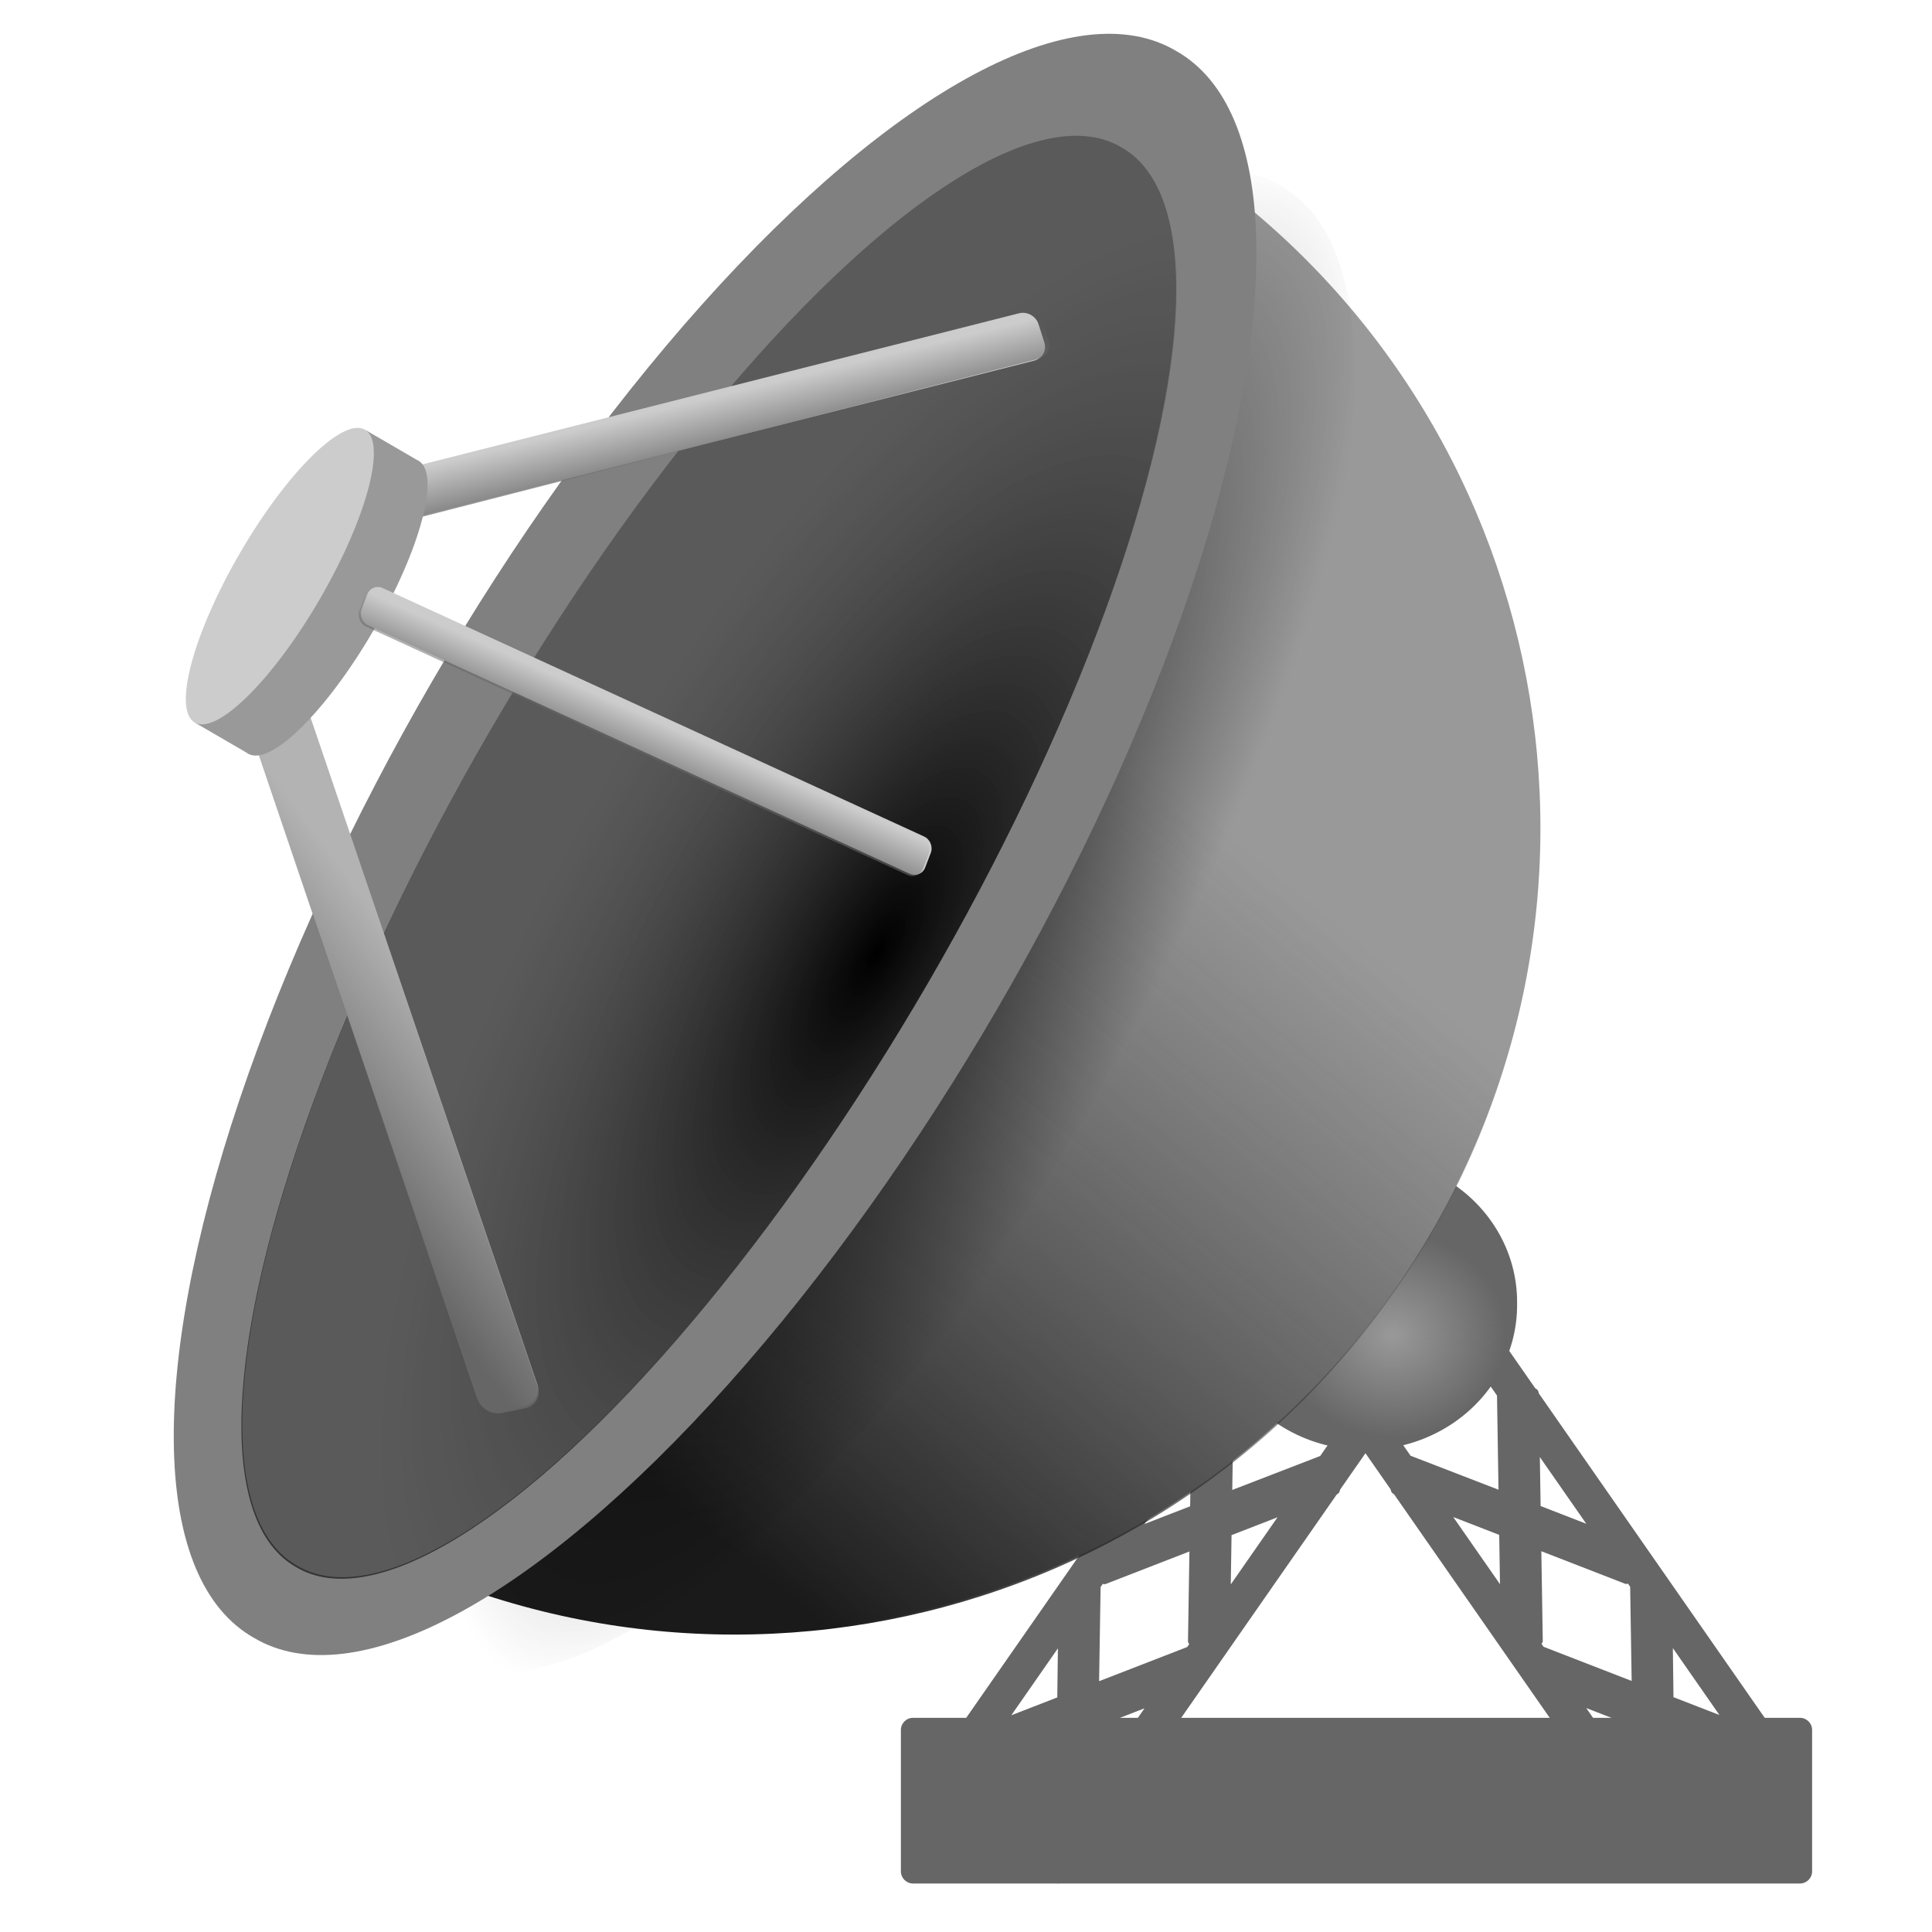
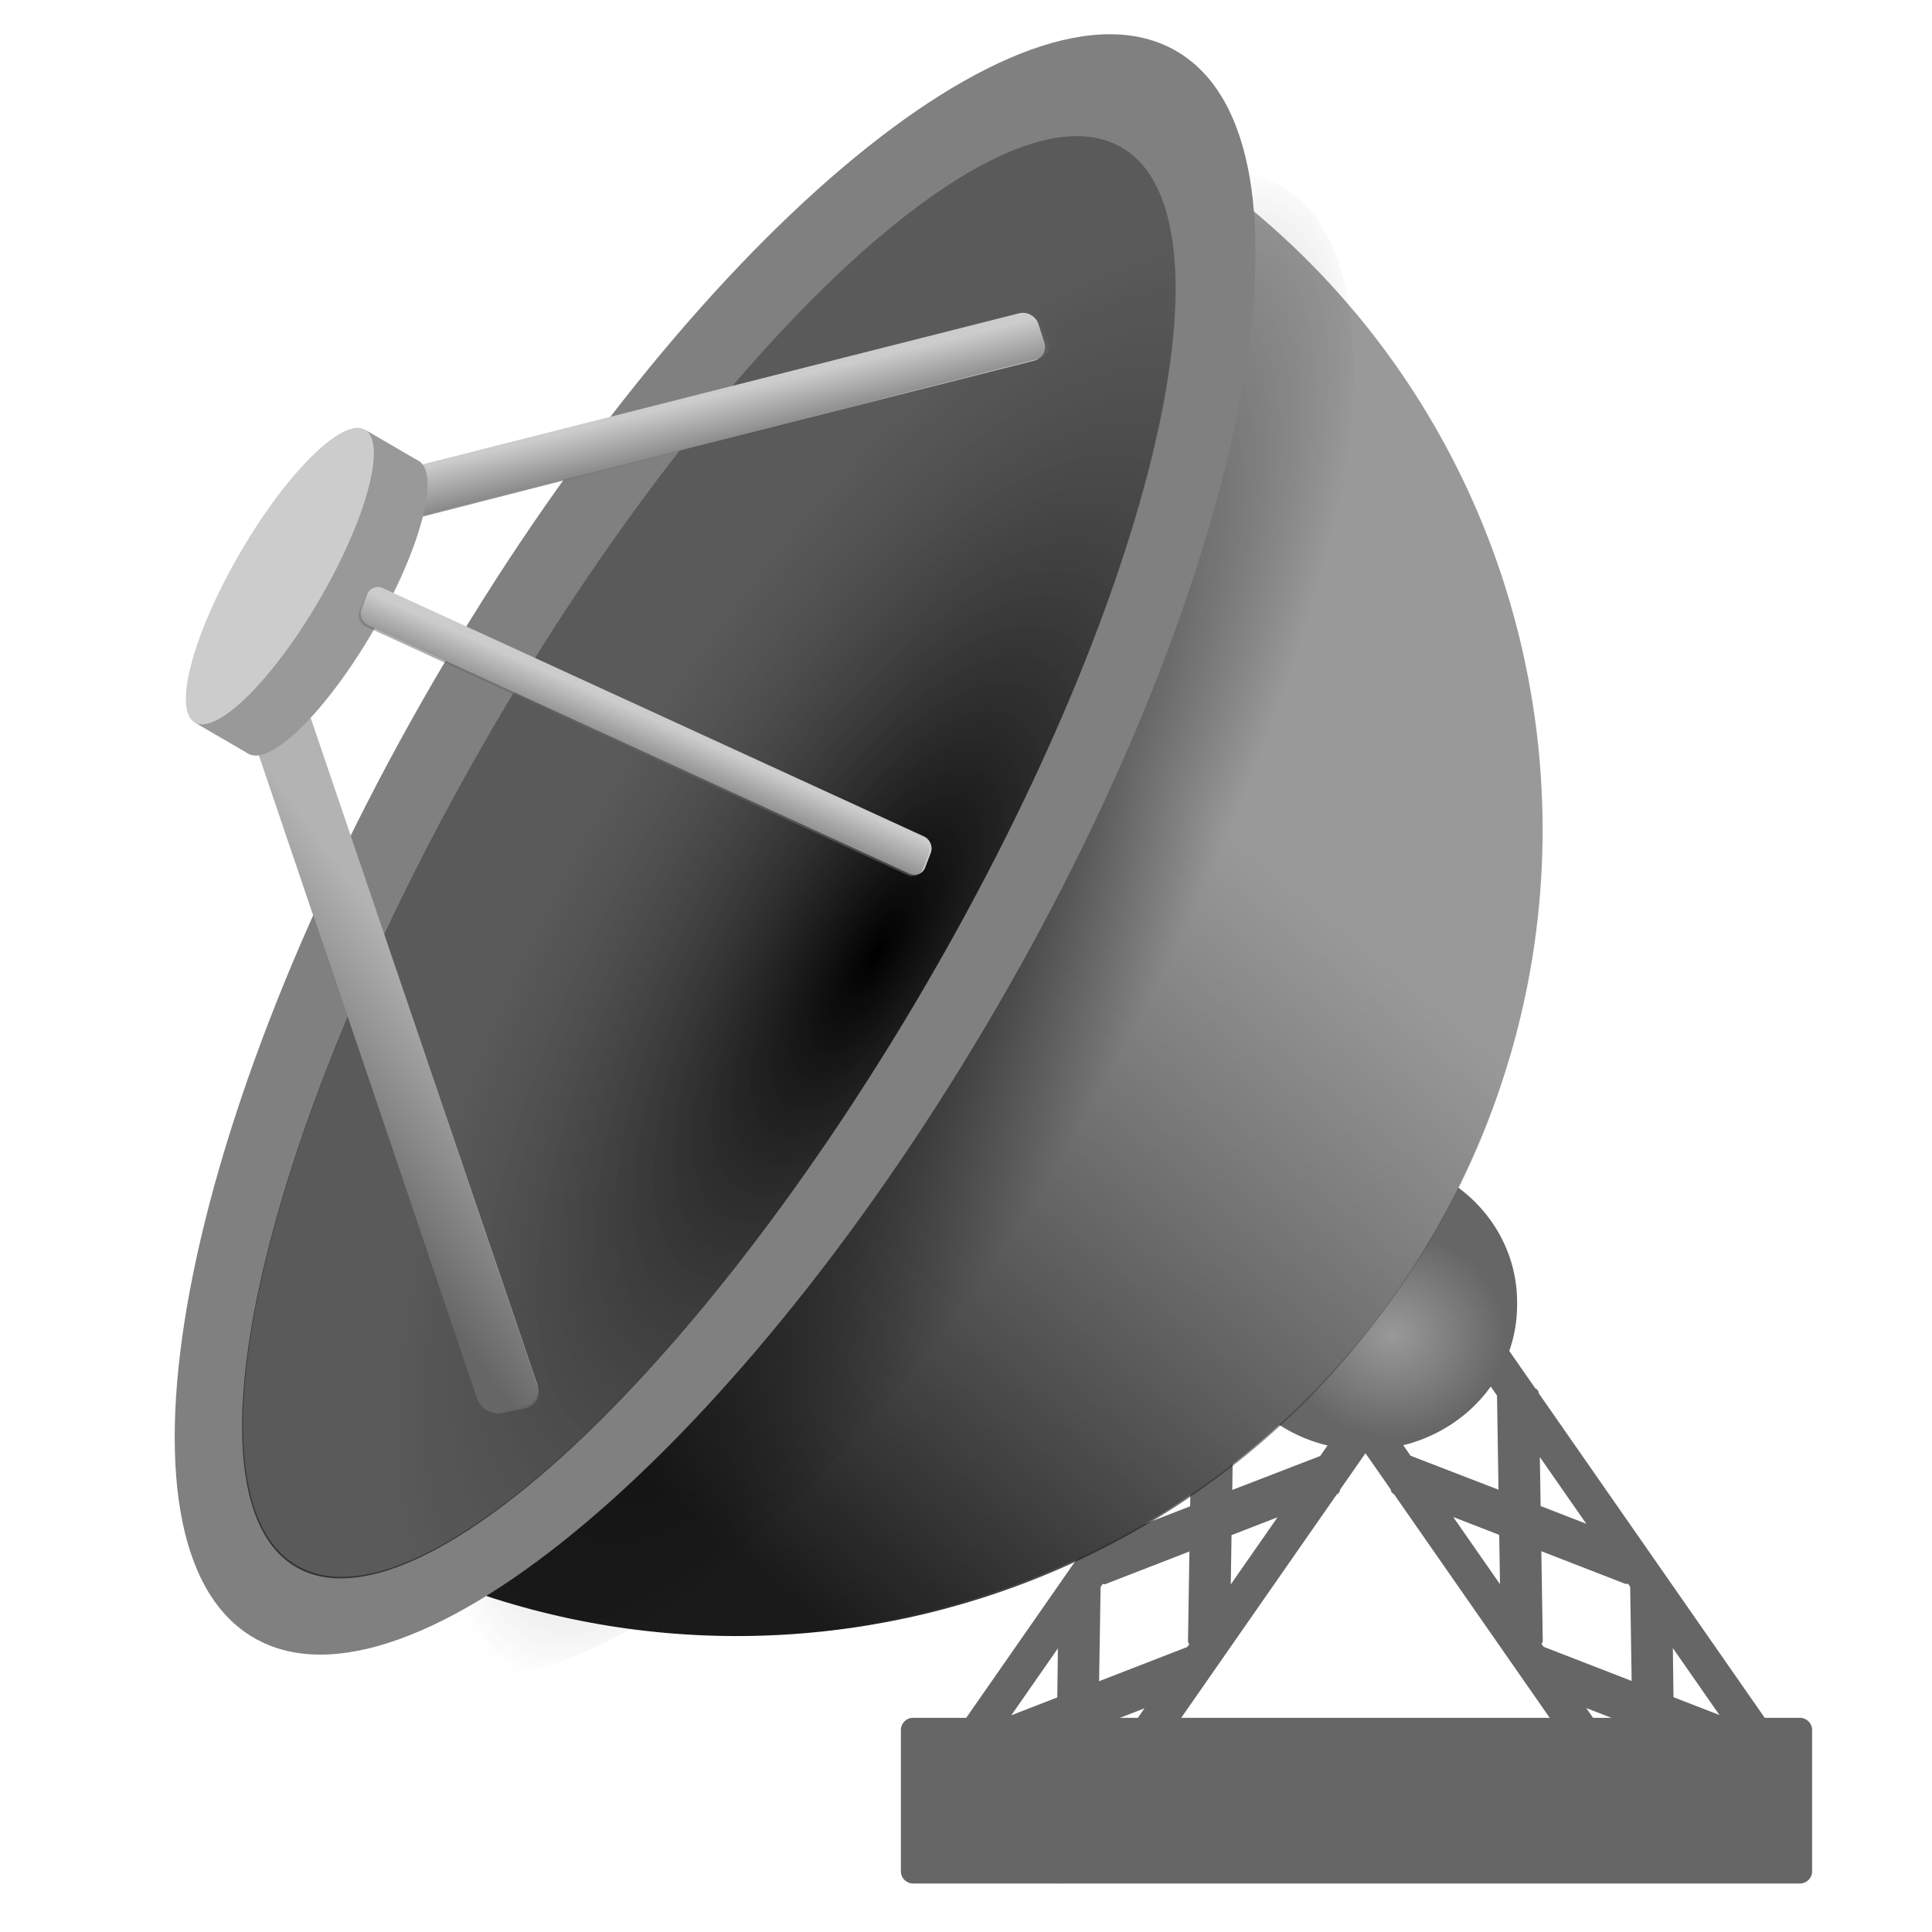
<svg xmlns="http://www.w3.org/2000/svg" xmlns:xlink="http://www.w3.org/1999/xlink" width="300" height="300" id="svg2" version="1.0">
  <defs id="defs4">
    <linearGradient id="linearGradient3787">
      <stop style="stop-color:#000000;stop-opacity:1;" offset="0" id="stop3789" />
      <stop style="stop-color:#000000;stop-opacity:0;" offset="1" id="stop3792" />
    </linearGradient>
    <linearGradient id="linearGradient3739">
      <stop style="stop-color:#1a1a1a;stop-opacity:1;" offset="0" id="stop3741" />
      <stop style="stop-color:#313131;stop-opacity:0;" offset="1" id="stop3743" />
    </linearGradient>
    <linearGradient id="linearGradient4001">
      <stop style="stop-color:#666666;stop-opacity:1;" offset="0" id="stop4003" />
      <stop style="stop-color:#666666;stop-opacity:0;" offset="1" id="stop4005" />
    </linearGradient>
    <linearGradient id="linearGradient3971">
      <stop style="stop-color:#666666;stop-opacity:1;" offset="0" id="stop3973" />
      <stop style="stop-color:#666666;stop-opacity:0;" offset="1" id="stop3975" />
    </linearGradient>
    <linearGradient id="linearGradient1094">
      <stop style="stop-color:#999999;stop-opacity:1;" offset="0" id="stop1096" />
      <stop style="stop-color:#999999;stop-opacity:0;" offset="1" id="stop1098" />
    </linearGradient>
-     <linearGradient id="linearGradient839">
-       <stop id="stop841" offset="0" style="stop-color:#000000;stop-opacity:1;" />
-       <stop style="stop-color:#404040;stop-opacity:0.749;" offset="0.5" id="stop857" />
-       <stop style="stop-color:#808080;stop-opacity:0.498;" offset="1" id="stop849" />
-     </linearGradient>
-     <radialGradient gradientUnits="userSpaceOnUse" gradientTransform="matrix(1,0,0,0.4868744,0,58.73829)" r="74.286" fy="216.786" fx="146.429" cy="216.786" cx="146.429" id="radialGradient845-1" xlink:href="#linearGradient839-7" />
    <linearGradient id="linearGradient839-7">
      <stop id="stop841-4" offset="0" style="stop-color:#000000;stop-opacity:1;" />
      <stop style="stop-color:#404040;stop-opacity:0.749;" offset="0.5" id="stop857-0" />
      <stop style="stop-color:#808080;stop-opacity:0.498;" offset="1" id="stop849-9" />
    </linearGradient>
    <radialGradient r="74.286" fy="216.786" fx="146.429" cy="216.786" cx="146.429" gradientTransform="matrix(1,0,0,0.4868744,0,58.73829)" gradientUnits="userSpaceOnUse" id="radialGradient846" xlink:href="#linearGradient839-7" />
-     <filter id="filter981">
-       <feGaussianBlur id="feGaussianBlur983" stdDeviation="5" result="result1" />
-       <feComposite id="feComposite985" in="SourceGraphic" operator="arithmetic" result="result2" k1="0.4" k3="0.8" k2="0" in2="result1" />
-     </filter>
-     <radialGradient xlink:href="#linearGradient961-8" id="radialGradient967-8" cx="52.282" cy="54.772" fx="52.282" fy="54.772" r="16.183" gradientTransform="matrix(1,0,0,0.8974359,0,5.617622)" gradientUnits="userSpaceOnUse" />
-     <linearGradient id="linearGradient961-8">
-       <stop style="stop-color:#ff0000;stop-opacity:1;" offset="0" id="stop963-2" />
-       <stop style="stop-color:#ff0000;stop-opacity:0;" offset="1" id="stop965-4" />
-     </linearGradient>
-     <filter color-interpolation-filters="sRGB" id="filter981-5">
-       <feGaussianBlur id="feGaussianBlur983-5" stdDeviation="5" result="result1" />
-       <feComposite id="feComposite985-1" in="SourceGraphic" operator="arithmetic" result="fbSourceGraphic" k1="0.4" k3="0.8" k2="0" in2="result1" />
-       <feColorMatrix result="fbSourceGraphicAlpha" in="fbSourceGraphic" values="0 0 0 -1 0 0 0 0 -1 0 0 0 0 -1 0 0 0 0 1 0" id="feColorMatrix1034" />
-       <feGaussianBlur id="feGaussianBlur1036" stdDeviation="5" result="result1" in="fbSourceGraphic" />
-       <feComposite id="feComposite1038" in="fbSourceGraphic" operator="arithmetic" result="result2" k1="0.4" k3="0.8" k2="0" in2="result1" />
-     </filter>
-     <radialGradient r="16.183" fy="54.772" fx="52.282" cy="54.772" cx="52.282" gradientTransform="matrix(1,0,0,0.8974359,0,5.617622)" gradientUnits="userSpaceOnUse" id="radialGradient1007-0" xlink:href="#linearGradient961-8-9" />
-     <linearGradient id="linearGradient961-8-9">
-       <stop style="stop-color:#ff0000;stop-opacity:1;" offset="0" id="stop963-2-4" />
-       <stop style="stop-color:#ff0000;stop-opacity:0;" offset="1" id="stop965-4-8" />
-     </linearGradient>
-     <filter color-interpolation-filters="sRGB" id="filter981-5-8">
-       <feGaussianBlur id="feGaussianBlur983-5-2" stdDeviation="5" result="result1" />
-       <feComposite id="feComposite985-1-4" in="SourceGraphic" operator="arithmetic" result="fbSourceGraphic" k1="0.4" k3="0.8" k2="0" in2="result1" />
-       <feColorMatrix result="fbSourceGraphicAlpha" in="fbSourceGraphic" values="0 0 0 -1 0 0 0 0 -1 0 0 0 0 -1 0 0 0 0 1 0" id="feColorMatrix1034-5" />
-       <feGaussianBlur id="feGaussianBlur1036-5" stdDeviation="5" result="result1" in="fbSourceGraphic" />
-       <feComposite id="feComposite1038-1" in="fbSourceGraphic" operator="arithmetic" result="result2" k1="0.4" k3="0.8" k2="0" in2="result1" />
-     </filter>
-     <radialGradient r="16.183" fy="54.772" fx="52.282" cy="54.772" cx="52.282" gradientTransform="matrix(1,0,0,0.8974359,0,5.617622)" gradientUnits="userSpaceOnUse" id="radialGradient194" xlink:href="#linearGradient961-8-9" />
-     <radialGradient xlink:href="#linearGradient961-1" id="radialGradient967-7" cx="52.282" cy="54.772" fx="52.282" fy="54.772" r="16.183" gradientTransform="matrix(1,0,0,0.8974359,0,5.617622)" gradientUnits="userSpaceOnUse" />
-     <linearGradient id="linearGradient961-1">
-       <stop style="stop-color:#ff0000;stop-opacity:1;" offset="0" id="stop963-1" />
-       <stop style="stop-color:#ff0000;stop-opacity:0;" offset="1" id="stop965-5" />
-     </linearGradient>
-     <filter color-interpolation-filters="sRGB" id="filter981-2">
-       <feGaussianBlur id="feGaussianBlur983-7" stdDeviation="5" result="result1" />
-       <feComposite id="feComposite985-6" in="SourceGraphic" operator="arithmetic" result="result2" k1="0.4" k3="0.8" k2="0" in2="result1" />
-     </filter>
-     <radialGradient r="16.183" fy="54.772" fx="52.282" cy="54.772" cx="52.282" gradientTransform="matrix(1,0,0,0.8974359,0,5.617622)" gradientUnits="userSpaceOnUse" id="radialGradient247" xlink:href="#linearGradient961-1" />
    <radialGradient xlink:href="#linearGradient1094" id="radialGradient1100" cx="197.925" cy="204.149" fx="197.925" fy="204.149" r="8.714" gradientTransform="matrix(1,0,0,1.047619,0,-9.721405)" gradientUnits="userSpaceOnUse" />
-     <radialGradient r="74.286" fy="216.786" fx="146.429" cy="216.786" cx="146.429" gradientTransform="matrix(1,0,0,0.4868744,0,58.73829)" gradientUnits="userSpaceOnUse" id="radialGradient846-7" xlink:href="#linearGradient839-7-4" />
-     <linearGradient id="linearGradient839-7-4">
-       <stop id="stop841-4-0" offset="0" style="stop-color:#000000;stop-opacity:1;" />
-       <stop style="stop-color:#404040;stop-opacity:0.749;" offset="0.5" id="stop857-0-9" />
-       <stop style="stop-color:#808080;stop-opacity:0.498;" offset="1" id="stop849-9-4" />
-     </linearGradient>
-     <radialGradient r="74.286" fy="216.786" fx="146.429" cy="216.786" cx="146.429" gradientTransform="matrix(1,0,0,0.4868744,0,58.73829)" gradientUnits="userSpaceOnUse" id="radialGradient3735" xlink:href="#linearGradient839-7-4" />
-     <radialGradient r="74.286" fy="216.786" fx="146.429" cy="216.786" cx="146.429" gradientTransform="matrix(1,0,0,0.4868744,0,58.73829)" gradientUnits="userSpaceOnUse" id="radialGradient846-8" xlink:href="#linearGradient839-7-2" />
-     <linearGradient id="linearGradient839-7-2">
-       <stop id="stop841-4-4" offset="0" style="stop-color:#000000;stop-opacity:1;" />
-       <stop style="stop-color:#404040;stop-opacity:0.749;" offset="0.5" id="stop857-0-5" />
-       <stop style="stop-color:#808080;stop-opacity:0.498;" offset="1" id="stop849-9-5" />
-     </linearGradient>
-     <linearGradient xlink:href="#linearGradient3835-4" id="linearGradient3841-2" x1="-92.616" y1="207.261" x2="21.596" y2="212.27" gradientUnits="userSpaceOnUse" />
-     <linearGradient id="linearGradient3835-4">
-       <stop style="stop-color:#666666;stop-opacity:1;" offset="0" id="stop3837-5" />
-       <stop style="stop-color:#666666;stop-opacity:0;" offset="1" id="stop3839-8" />
-     </linearGradient>
-     <linearGradient xlink:href="#linearGradient3835-2" id="linearGradient3841-1" x1="-92.616" y1="207.261" x2="21.596" y2="212.27" gradientUnits="userSpaceOnUse" />
-     <linearGradient id="linearGradient3835-2">
-       <stop style="stop-color:#666666;stop-opacity:1;" offset="0" id="stop3837-1" />
-       <stop style="stop-color:#666666;stop-opacity:0;" offset="1" id="stop3839-4" />
-     </linearGradient>
-     <linearGradient xlink:href="#linearGradient3971" id="linearGradient3977" x1="-300.811" y1="83.488" x2="-300.881" y2="90.773" gradientUnits="userSpaceOnUse" gradientTransform="translate(121.4482,30.16116)" />
-     <linearGradient xlink:href="#linearGradient4001" id="linearGradient4007" x1="-166.877" y1="247.665" x2="-166.81" y2="254.088" gradientUnits="userSpaceOnUse" gradientTransform="translate(81.21639,-87.25902)" />
    <linearGradient xlink:href="#linearGradient3739" id="linearGradient3745" x1="-68.202" y1="209.73" x2="31.55" y2="219.503" gradientUnits="userSpaceOnUse" />
-     <radialGradient xlink:href="#linearGradient1622" id="radialGradient1628" cx="57.884" cy="45.643" fx="57.884" fy="45.643" r="21.784" gradientTransform="matrix(1,0,0,0.8380952,0,7.389846)" gradientUnits="userSpaceOnUse" />
-     <linearGradient id="linearGradient1622">
-       <stop style="stop-color:#00ff00;stop-opacity:1;" offset="0" id="stop1624" />
-       <stop style="stop-color:#00ff00;stop-opacity:0;" offset="1" id="stop1626" />
-     </linearGradient>
-     <filter color-interpolation-filters="sRGB" id="filter1630">
-       <feGaussianBlur id="feGaussianBlur1632" stdDeviation="5" result="result1" />
-       <feComposite k4="0" id="feComposite1634" in="SourceGraphic" operator="arithmetic" result="result2" k1="0.4" k3="0.8" k2="0" in2="result1" />
-     </filter>
-     <radialGradient r="21.784" fy="45.643" fx="57.884" cy="45.643" cx="57.884" gradientTransform="matrix(1,0,0,0.8380952,0,7.389846)" gradientUnits="userSpaceOnUse" id="radialGradient1656" xlink:href="#linearGradient1622-8" />
-     <linearGradient id="linearGradient1622-8">
-       <stop style="stop-color:#00ff00;stop-opacity:1;" offset="0" id="stop1624-2" />
-       <stop style="stop-color:#00ff00;stop-opacity:0;" offset="1" id="stop1626-4" />
-     </linearGradient>
-     <filter color-interpolation-filters="sRGB" id="filter1630-5">
-       <feGaussianBlur id="feGaussianBlur1632-5" stdDeviation="5" result="result1" />
-       <feComposite k4="0" id="feComposite1634-1" in="SourceGraphic" operator="arithmetic" result="result2" k1="0.4" k3="0.8" k2="0" in2="result1" />
-     </filter>
-     <radialGradient r="21.784" fy="45.643" fx="57.884" cy="45.643" cx="57.884" gradientTransform="matrix(1,0,0,0.8380952,0,7.389846)" gradientUnits="userSpaceOnUse" id="radialGradient2992" xlink:href="#linearGradient1622-8" />
    <linearGradient xlink:href="#linearGradient4001" id="linearGradient2968" gradientUnits="userSpaceOnUse" gradientTransform="matrix(1.5,0,0,1.5,95.95145,-382.0425)" x1="-166.877" y1="247.665" x2="-166.81" y2="254.088" />
-     <linearGradient xlink:href="#linearGradient3971" id="linearGradient2974" gradientUnits="userSpaceOnUse" gradientTransform="matrix(1.5,0,0,1.5,320.9545,-176.5797)" x1="-300.811" y1="83.488" x2="-300.881" y2="90.773" />
    <linearGradient xlink:href="#linearGradient3971" id="linearGradient2984" gradientUnits="userSpaceOnUse" gradientTransform="matrix(1.499781,0.00430103,0.0165549,1.499091,318.9589,-175.5524)" x1="-300.811" y1="83.488" x2="-300.881" y2="90.773" />
    <linearGradient xlink:href="#linearGradient3971" id="linearGradient3786" x1="-131.151" y1="26.016" x2="-121.603" y2="54.458" gradientUnits="userSpaceOnUse" />
-     <linearGradient xlink:href="#linearGradient4001-7" id="linearGradient2968-7" gradientUnits="userSpaceOnUse" gradientTransform="matrix(1.5,0,0,1.5,95.95145,-382.0425)" x1="-166.877" y1="247.665" x2="-166.81" y2="254.088" />
    <linearGradient id="linearGradient4001-7">
      <stop style="stop-color:#666666;stop-opacity:1;" offset="0" id="stop4003-1" />
      <stop style="stop-color:#666666;stop-opacity:0;" offset="1" id="stop4005-2" />
    </linearGradient>
    <linearGradient y2="254.088" x2="-166.81" y1="247.665" x1="-166.877" gradientTransform="matrix(1.5,0,0,1.5,95.95145,-382.0425)" gradientUnits="userSpaceOnUse" id="linearGradient3845" xlink:href="#linearGradient4001-7" />
-     <radialGradient xlink:href="#linearGradient3789" id="radialGradient3795" cx="140.06" cy="122.558" fx="140.06" fy="122.558" r="74.286" gradientTransform="matrix(-1.044538,-0.03616902,0.00691375,-0.300544,291.966,195.0014)" gradientUnits="userSpaceOnUse" />
-     <linearGradient id="linearGradient3789">
-       <stop style="stop-color:#333333;stop-opacity:1;" offset="0" id="stop3791" />
-       <stop style="stop-color:#333333;stop-opacity:0;" offset="1" id="stop3793" />
-     </linearGradient>
    <radialGradient xlink:href="#linearGradient3787" id="radialGradient3794" cx="145.607" cy="130.662" fx="145.607" fy="130.662" r="74.286" gradientTransform="matrix(-0.9992086,0.03436682,-0.00988005,-0.319753,295.3876,183.2868)" gradientUnits="userSpaceOnUse" />
  </defs>
  <g id="layer2" style="display:inline">
    <path style="fill:#666666;fill-opacity:1;fill-rule:evenodd;stroke:none;display:inline" d="m 211.544,180.124 c 0.814,-0.567 2.08,-0.13 2.857,0.987 l 24.003,34.474 c 0.299,0.116 0.53,0.432 0.535,0.768 l 41.214,59.193 c 0.777,1.116 0.748,2.455 -0.066,3.022 l -1.583,1.103 c -0.814,0.567 -2.104,0.147 -2.882,-0.97 l -2,-2.873 l -13.63,-5.29 l 0.207,14.636 l 2,2.873 c 0.777,1.116 0.748,2.455 -0.066,3.022 l -1.583,1.103 c -0.814,0.567 -2.104,0.147 -2.882,-0.97 l -41.214,-59.193 c -0.299,-0.116 -0.488,-0.428 -0.512,-0.735 L 191.915,196.767 c -0.777,-1.116 -0.724,-2.472 0.09,-3.039 l 1.583,-1.103 c 0.814,-0.567 2.08,-0.13 2.857,0.987 l 0.628,0.902 l 13.678,5.307 L 210.521,185.201 l -0.651,-0.935 c -0.777,-1.116 -0.724,-2.472 0.09,-3.039 l 1.583,-1.103 z m -7.817,23.943 l 7.257,10.422 l -0.12,-7.654 l -7.136,-2.769 z m 13.446,-9.313 l 0.121,7.603 l 7.112,2.786 l -7.233,-10.389 z m 0.232,14.619 l 0.192,14.25 c 0.001,0.106 -0.016,0.205 -0.054,0.286 l 1.489,2.138 l 13.655,5.273 l -0.232,-14.619 l -1.489,-2.138 c -0.08,0.003 -0.2,-0.015 -0.287,-0.048 l -13.274,-5.142 z m 8.255,26.194 l 7.257,10.422 l -0.12,-7.654 l -7.136,-2.769 z m 13.446,-9.313 l 0.121,7.603 l 7.089,2.752 l -7.21,-10.356 z m 0.232,14.619 l 0.223,13.931 c 0.003,0.187 -0.09,0.34 -0.202,0.438 l 0.326,0.468 l 13.678,5.307 l -0.232,-14.619 l -0.349,-0.501 c -0.13,0.071 -0.282,0.088 -0.456,0.02 l -12.988,-5.043 z m 6.976,24.357 l 7.257,10.422 l -0.12,-7.654 l -7.136,-2.769 z m 13.446,-9.313 l 0.097,7.62 l 7.136,2.769 l -7.233,-10.389 z" id="rect141-4-4-8-2-4" />
    <path style="fill:#666666;fill-opacity:1;fill-rule:evenodd;stroke:none;display:inline" d="m 212.487,180.162 c -0.814,-0.567 -2.08,-0.13 -2.857,0.987 l -24.003,34.474 c -0.299,0.116 -0.53,0.432 -0.535,0.768 l -41.214,59.193 c -0.777,1.116 -0.748,2.455 0.066,3.022 l 1.583,1.103 c 0.814,0.567 2.104,0.147 2.882,-0.97 l 2,-2.873 l 13.63,-5.29 l -0.207,14.636 l -2,2.873 c -0.777,1.116 -0.748,2.455 0.066,3.022 l 1.583,1.103 c 0.814,0.567 2.104,0.147 2.882,-0.97 l 41.214,-59.193 c 0.299,-0.116 0.488,-0.428 0.512,-0.735 l 24.026,-34.507 c 0.777,-1.116 0.724,-2.472 -0.09,-3.039 l -1.583,-1.103 c -0.814,-0.567 -2.08,-0.13 -2.857,0.987 l -0.628,0.902 l -13.678,5.307 l 0.232,-14.619 l 0.651,-0.935 c 0.777,-1.116 0.724,-2.472 -0.09,-3.039 l -1.583,-1.103 z m 7.817,23.943 l -7.257,10.422 l 0.12,-7.654 l 7.136,-2.769 z m -13.446,-9.313 l -0.121,7.603 l -7.112,2.786 l 7.233,-10.389 z m -0.232,14.619 l -0.192,14.25 c -0.001,0.106 0.016,0.205 0.054,0.286 l -1.489,2.138 l -13.655,5.273 l 0.232,-14.619 l 1.489,-2.138 c 0.08,0.003 0.2,-0.015 0.287,-0.048 l 13.274,-5.142 z m -8.255,26.194 l -7.257,10.422 l 0.12,-7.654 l 7.136,-2.769 z m -13.446,-9.313 l -0.121,7.603 l -7.089,2.752 l 7.21,-10.356 z m -0.232,14.619 l -0.223,13.931 c -0.003,0.187 0.09,0.34 0.202,0.438 l -0.326,0.468 l -13.678,5.307 l 0.232,-14.619 l 0.349,-0.501 c 0.13,0.071 0.282,0.088 0.456,0.02 l 12.988,-5.043 z m -6.976,24.357 l -7.257,10.422 l 0.12,-7.654 l 7.136,-2.769 z m -13.446,-9.313 l -0.097,7.62 l -7.136,2.769 l 7.233,-10.389 z" id="rect141-4-4-8-2-4-9" />
    <path style="fill:#666666;fill-opacity:1;fill-rule:evenodd;stroke:none" id="path282" d="m 206.639,204.149 a 8.714,9.129 0 1 1 -17.427,0 a 8.714,9.129 0 1 1 17.427,0 z" transform="matrix(2.713449,0,0,2.463764,-325.1293,-300.5642)" />
    <rect style="fill:#666666;fill-opacity:1;fill-rule:evenodd;stroke:none" id="rect274" width="141.494" height="25.726" x="139.889" y="266.742" ry="1.885" />
    <path style="fill:url(#radialGradient1100);fill-opacity:1;fill-rule:evenodd;stroke:none;display:inline" id="path282-1" d="m 206.639,204.149 a 8.714,9.129 0 1 1 -17.427,0 a 8.714,9.129 0 1 1 17.427,0 z" transform="matrix(2.018541,0,0,1.737269,-183.2643,-147.349)" />
  </g>
  <g transform="translate(-22.22335,53.73953)" id="layer1" style="display:inline">
-     <path transform="matrix(0.7537914,-1.110142,1.159195,0.7870984,-52.5844,-51.87642)" d="m 94.191,162.656 a 93.154,89.212 0 0 1 -186.307,0" id="path2965" style="fill:#999999;fill-opacity:1;fill-rule:evenodd;stroke:none" />
-     <path transform="matrix(0.7537914,-1.110142,1.159195,0.7870984,-52.59646,-51.57921)" d="m 94.191,162.656 a 93.154,89.212 0 0 1 -186.307,0" id="path2965-1" style="fill:url(#linearGradient3745);fill-opacity:1;fill-rule:evenodd;stroke:none;display:inline" />
-     <path transform="matrix(0.8855881,-1.537967,1.421284,0.8345733,-176.8088,195.6776)" d="m 220.714,142.5 a 74.286,28.225 0 1 1 -148.571,0 a 74.286,28.225 0 1 1 148.571,0 z" id="path25-1-1-1" style="opacity:0.75;fill:url(#radialGradient3794);fill-opacity:1;fill-rule:evenodd;stroke:none;display:inline" />
-     <path transform="matrix(0.9642654,-1.658297,1.547553,0.89987,-228.4598,191.9737)" d="m 220.714,142.5 a 74.286,28.225 0 1 1 -148.571,0 a 74.286,28.225 0 1 1 148.571,0 z" id="path25-1-1" style="fill:#808080;fill-opacity:1;fill-rule:evenodd;stroke:none" />
-     <path transform="matrix(0.8627637,-1.483739,1.190425,0.6922077,-163.6796,197.9977)" d="m 220.714,142.5 a 74.286,28.383 0 1 1 -148.571,0 a 74.286,28.383 0 1 1 148.571,0 z" id="path25-1-7-4-1" style="fill:#333333;fill-opacity:1;fill-rule:evenodd;stroke:none;display:inline" />
-     <path transform="matrix(0.8627637,-1.483739,1.190425,0.6922077,-163.5515,197.7609)" d="m 220.714,142.5 a 74.286,28.383 0 1 1 -148.571,0 a 74.286,28.383 0 1 1 148.571,0 z" id="path25-1-7-4" style="fill:url(#radialGradient846);fill-opacity:1;fill-rule:evenodd;stroke:none" />
+     <path transform="matrix(0.7537914,-1.110142,1.159195,0.7870984,-52.5844,-51.87642)" d="M 94.191,162.656 A 93.154,89.212 0 0 1 1.037,251.867 93.154,89.212 0 0 1 -92.116,162.656" id="path2965" style="fill:#999999;fill-opacity:1;fill-rule:evenodd;stroke:none" />
+     <path transform="matrix(0.7537914,-1.110142,1.159195,0.7870984,-52.59646,-51.57921)" d="M 94.191,162.656 A 93.154,89.212 0 0 1 1.037,251.867 93.154,89.212 0 0 1 -92.116,162.656" id="path2965-1" style="fill:url(#linearGradient3745);fill-opacity:1;fill-rule:evenodd;stroke:none;display:inline" />
+     <path transform="matrix(0.8855881,-1.537967,1.421284,0.8345733,-176.8088,195.6776)" d="M 220.714,142.5 A 74.286,28.225 0 0 1 146.429,170.725 74.286,28.225 0 0 1 72.143,142.5 74.286,28.225 0 0 1 146.429,114.275 74.286,28.225 0 0 1 220.714,142.5 Z" id="path25-1-1-1" style="opacity:0.75;fill:url(#radialGradient3794);fill-opacity:1;fill-rule:evenodd;stroke:none;display:inline" />
+     <path transform="matrix(0.9642654,-1.658297,1.547553,0.89987,-228.4598,191.9737)" d="M 220.714,142.5 A 74.286,28.225 0 0 1 146.429,170.725 74.286,28.225 0 0 1 72.143,142.5 74.286,28.225 0 0 1 146.429,114.275 74.286,28.225 0 0 1 220.714,142.5 Z" id="path25-1-1" style="fill:#808080;fill-opacity:1;fill-rule:evenodd;stroke:none" />
+     <path transform="matrix(0.8627637,-1.483739,1.190425,0.6922077,-163.6796,197.9977)" d="M 220.714,142.5 A 74.286,28.383 0 0 1 146.429,170.883 74.286,28.383 0 0 1 72.143,142.5 74.286,28.383 0 0 1 146.429,114.117 74.286,28.383 0 0 1 220.714,142.5 Z" id="path25-1-7-4-1" style="fill:#333333;fill-opacity:1;fill-rule:evenodd;stroke:none;display:inline" />
+     <path transform="matrix(0.8627637,-1.483739,1.190425,0.6922077,-163.5515,197.7609)" d="M 220.714,142.5 A 74.286,28.383 0 0 1 146.429,170.883 74.286,28.383 0 0 1 72.143,142.5 74.286,28.383 0 0 1 146.429,114.117 74.286,28.383 0 0 1 220.714,142.5 Z" id="path25-1-7-4" style="fill:url(#radialGradient846);fill-opacity:1;fill-rule:evenodd;stroke:none" />
    <rect style="fill:#b3b3b3;fill-opacity:1;fill-rule:evenodd;stroke:none" id="rect71" width="115.035" height="9.563" x="-183.436" y="38.956" transform="matrix(-0.3219015,-0.9467732,0.9798485,-0.1997423,0,0)" ry="2.93" />
    <rect style="fill:#cccccc;fill-opacity:1;fill-rule:evenodd;stroke:none" id="rect71-4" width="119.774" height="7.723" x="-176.054" y="-47.17" transform="matrix(-0.9693926,0.2455158,-0.3063542,-0.9519176,0,0)" ry="2.366" />
    <rect style="fill:url(#linearGradient2984);fill-opacity:1;fill-rule:evenodd;stroke:none;display:inline" id="rect71-4-2" width="112.114" height="7.392" x="-177.205" y="-47.525" transform="matrix(-0.9686855,0.2482909,-0.2958424,-0.9552367,0,0)" ry="2.265" />
    <rect style="fill:#999999;fill-opacity:1;fill-rule:evenodd;stroke:none" id="rect47" width="52.593" height="11.826" x="-24.16" y="73.798" ry="1.288" transform="matrix(0.5026747,-0.8644757,0.8644757,0.5026747,0,0)" />
-     <path transform="matrix(0.7323449,-1.259452,1.296714,0.754012,-91.71759,173.9141)" style="fill:#999999;fill-opacity:1;fill-rule:evenodd;stroke:none" id="path45-7" d="m 154.357,50.83 a 18.05,4.772 0 1 1 -36.1,0 a 18.05,4.772 0 1 1 36.1,0 z" />
-     <path style="fill:#cccccc;fill-opacity:1;fill-rule:evenodd;stroke:none" id="path45" d="m 154.357,50.83 a 18.05,4.772 0 1 1 -36.1,0 a 18.05,4.772 0 1 1 36.1,0 z" transform="matrix(0.7323449,-1.259452,1.296714,0.754012,-100.0575,169.0646)" />
+     <path transform="matrix(0.7323449,-1.259452,1.296714,0.754012,-91.71759,173.9141)" style="fill:#999999;fill-opacity:1;fill-rule:evenodd;stroke:none" id="path45-7" d="m 154.357,50.83 a 18.05,4.772 0 0 1 -18.05,4.772 18.05,4.772 0 0 1 -18.05,-4.772 18.05,4.772 0 0 1 18.05,-4.772 18.05,4.772 0 0 1 18.05,4.772 z" />
+     <path style="fill:#cccccc;fill-opacity:1;fill-rule:evenodd;stroke:none" id="path45" d="m 154.357,50.83 a 18.05,4.772 0 0 1 -18.05,4.772 18.05,4.772 0 0 1 -18.05,-4.772 18.05,4.772 0 0 1 18.05,-4.772 18.05,4.772 0 0 1 18.05,4.772 z" transform="matrix(0.7323449,-1.259452,1.296714,0.754012,-100.0575,169.0646)" />
    <rect style="fill:#cccccc;fill-opacity:1;fill-rule:evenodd;stroke:none;display:inline" id="rect71-4-8" width="96.28" height="6.208" x="-184.26" y="-6.308" transform="matrix(-0.9088798,-0.4170581,0.3587208,-0.9334449,0,0)" ry="1.902" />
    <rect style="fill:url(#linearGradient3786);fill-opacity:1;fill-rule:evenodd;stroke:none;display:inline" id="rect71-1" width="115.035" height="9.563" x="-183.81" y="38.908" transform="matrix(-0.3219015,-0.9467732,0.9798485,-0.1997423,0,0)" ry="2.93" />
    <rect style="fill:url(#linearGradient2968);fill-opacity:1;fill-rule:evenodd;stroke:none;display:inline" id="rect71-4-8-2" width="96.28" height="6.208" x="-184.007" y="-6.627" transform="matrix(-0.9088798,-0.4170581,0.3587208,-0.9334449,0,0)" ry="1.902" />
    <rect style="fill:url(#linearGradient3845);fill-opacity:1;fill-rule:evenodd;stroke:none;display:inline" id="rect71-4-8-2-6" width="96.28" height="6.208" x="-228.761" y="3.63" transform="matrix(-0.9088798,-0.4170581,0.3587208,-0.9334449,0,0)" ry="1.902" />
  </g>
</svg>
